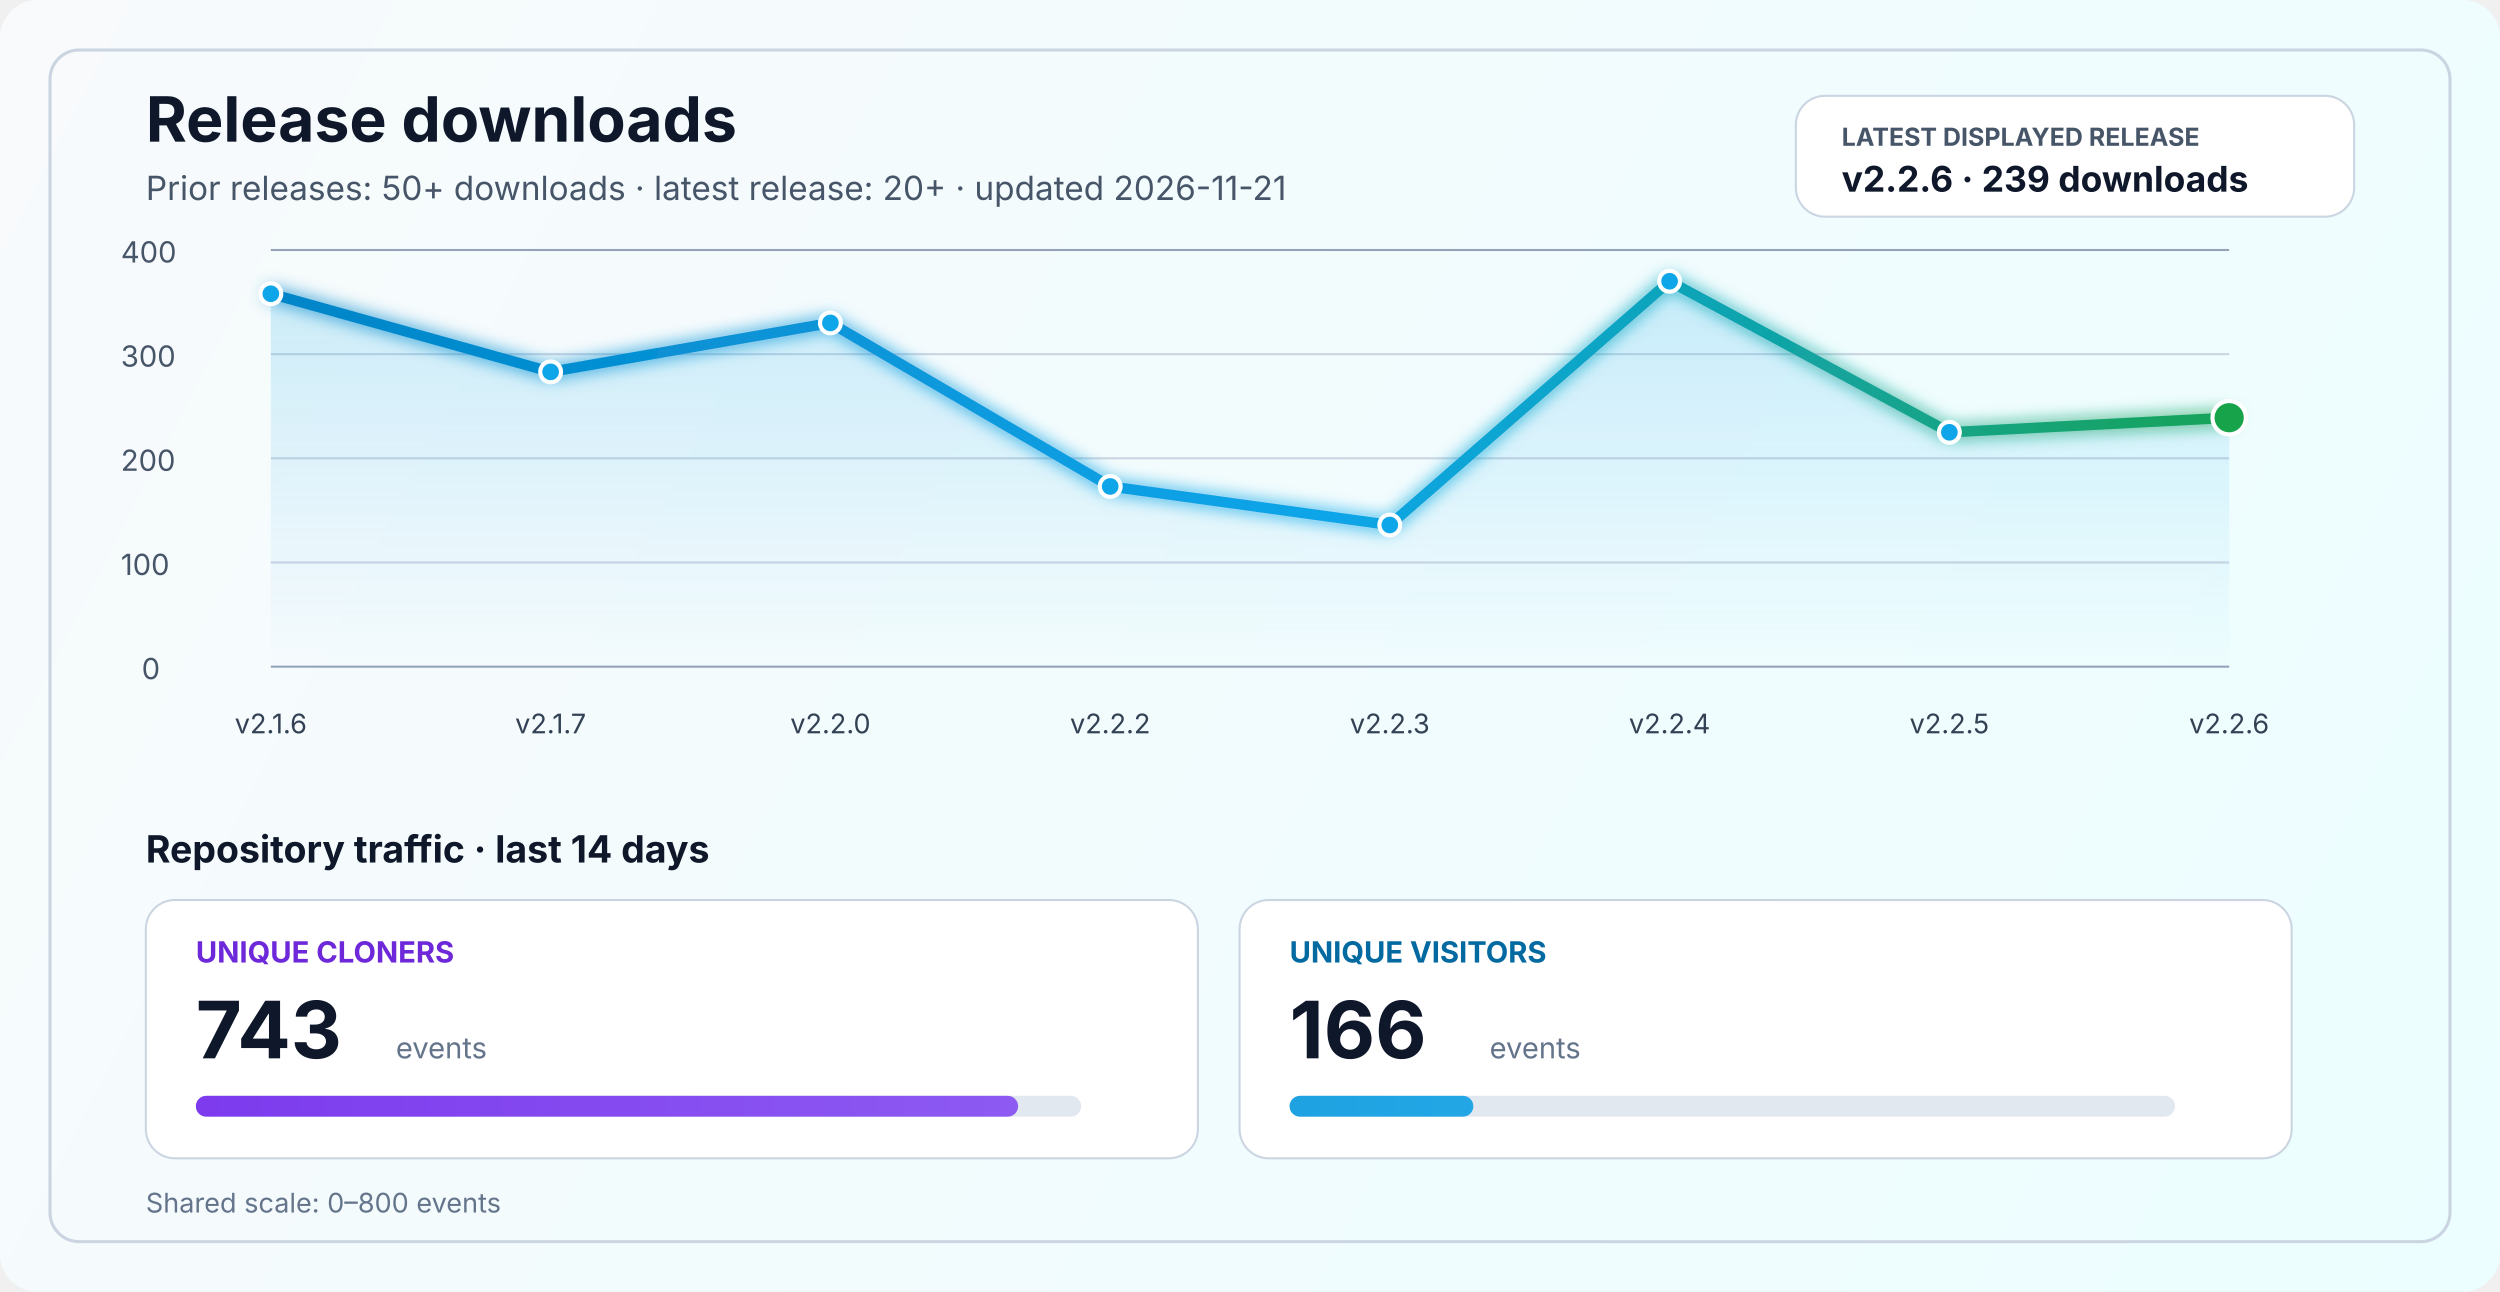
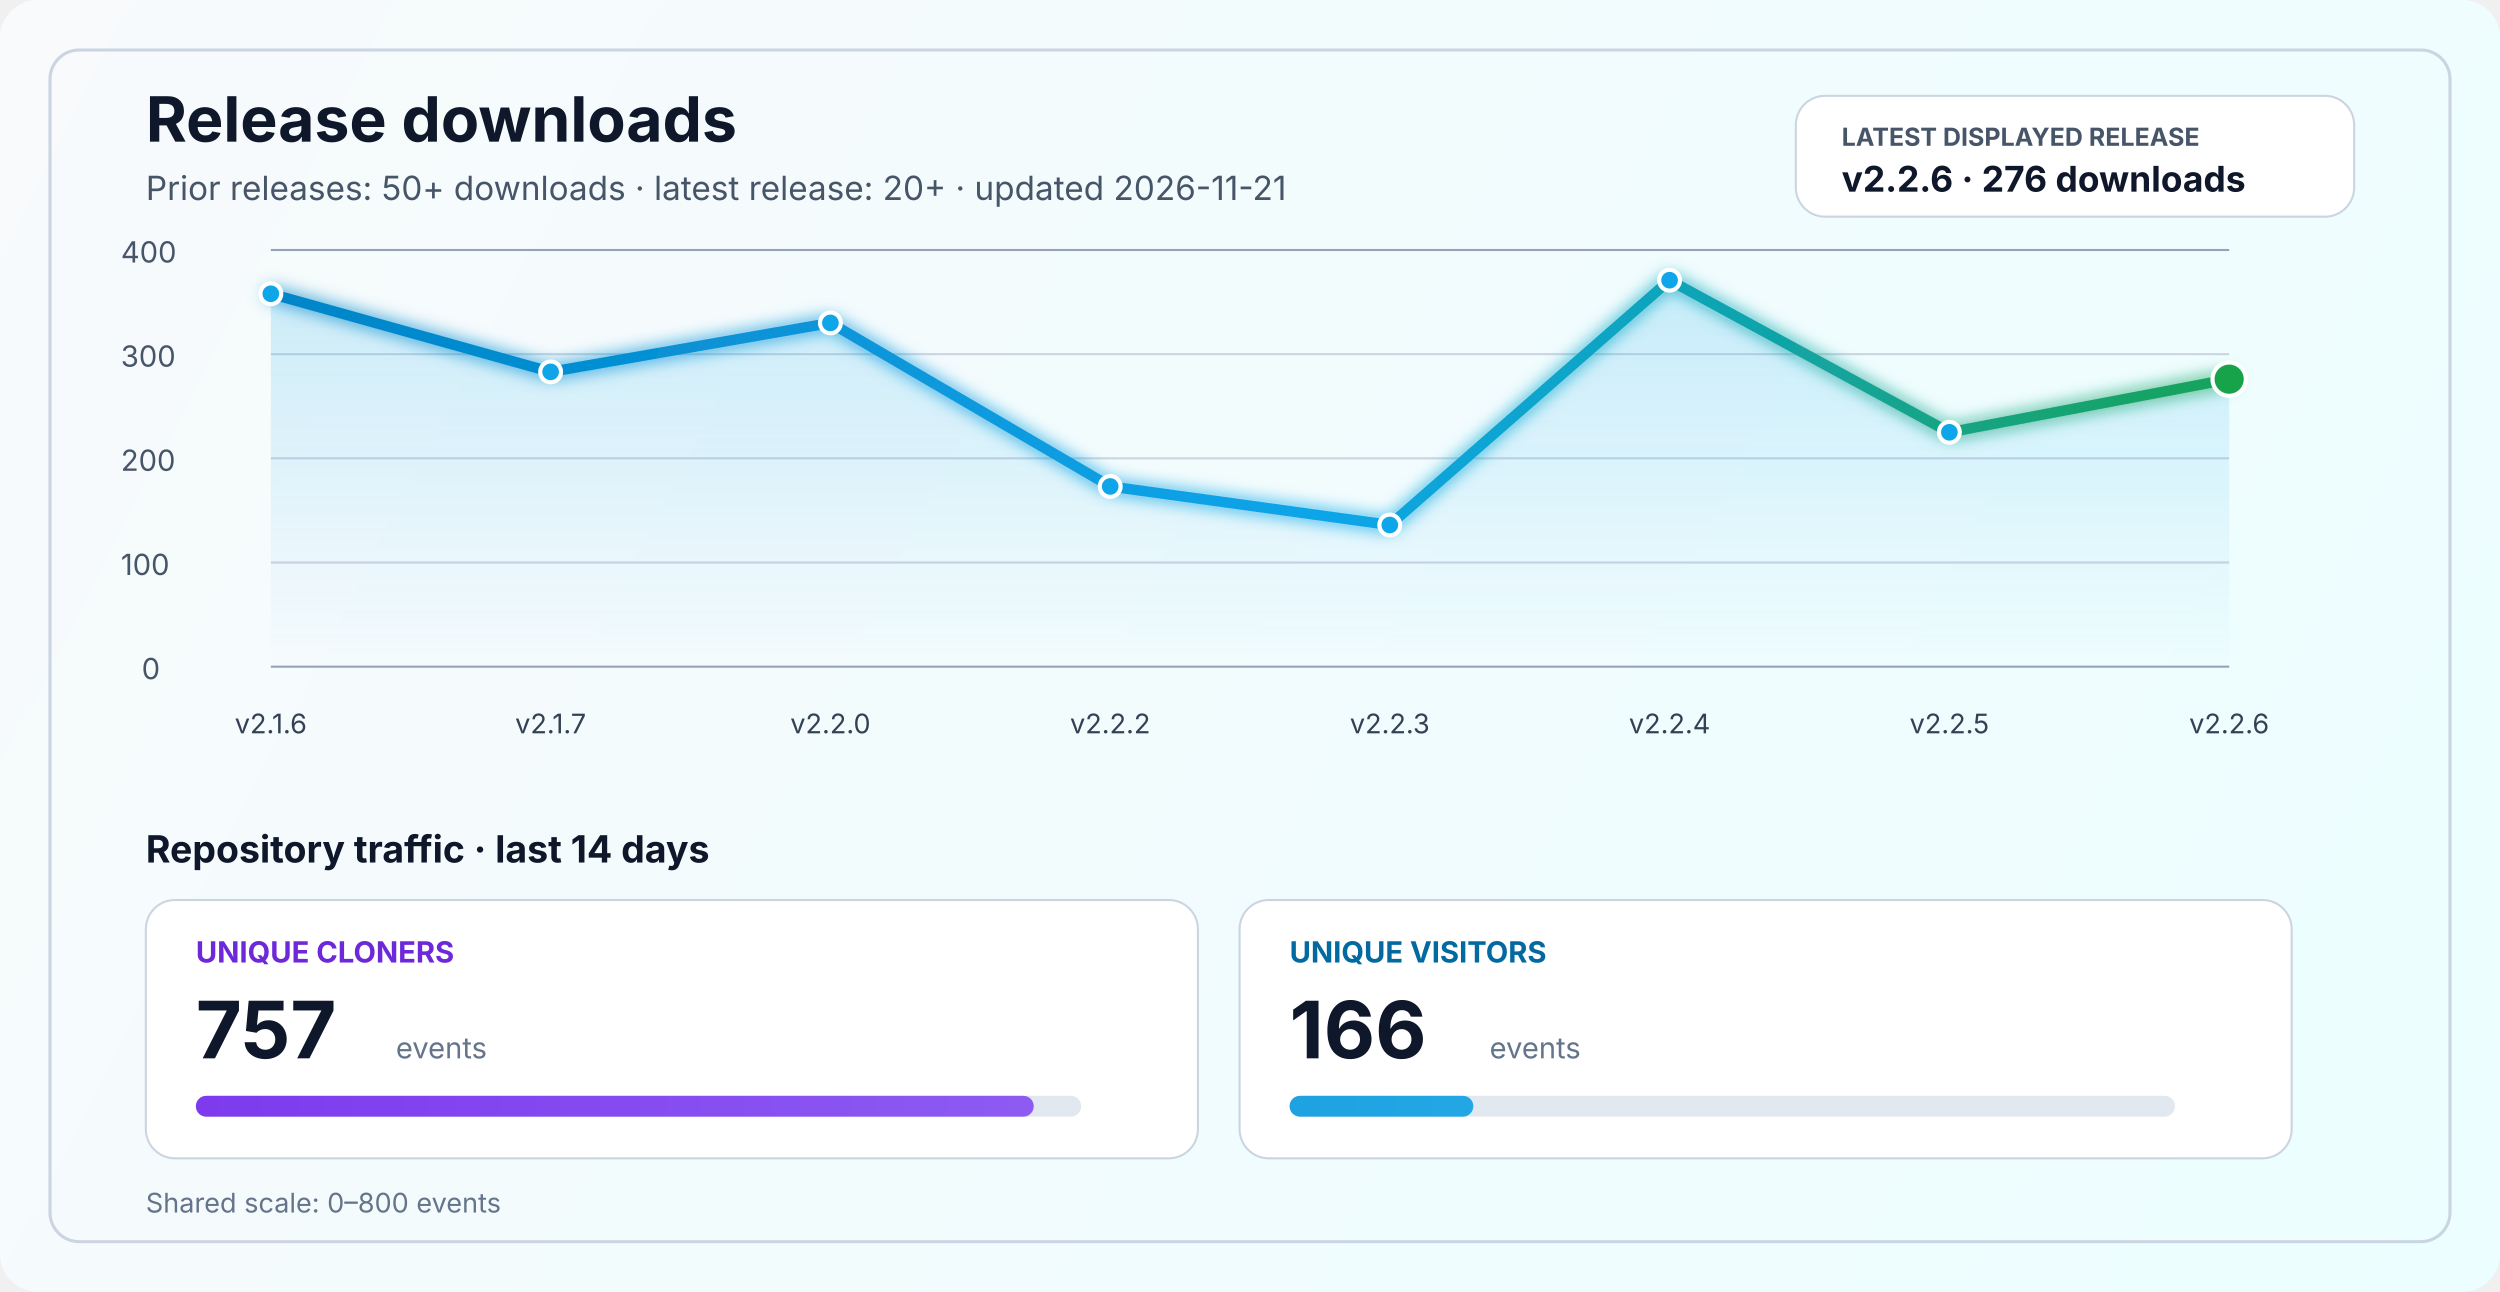
<svg xmlns="http://www.w3.org/2000/svg" width="1200" height="620" viewBox="0 0 1200 620" fill="none" role="img" aria-labelledby="title desc">
  <defs>
    <linearGradient id="bg" x1="0" y1="0" x2="1200" y2="620" gradientUnits="userSpaceOnUse">
      <stop stop-color="#F8FAFC" />
      <stop offset="1" stop-color="#ECFEFF" />
    </linearGradient>
    <linearGradient id="line" x1="130" y1="86" x2="1070" y2="340" gradientUnits="userSpaceOnUse">
      <stop stop-color="#0284C7" />
      <stop offset="0.55" stop-color="#0EA5E9" />
      <stop offset="1" stop-color="#16A34A" />
    </linearGradient>
    <linearGradient id="area" x1="0" y1="120" x2="0" y2="320" gradientUnits="userSpaceOnUse">
      <stop stop-color="#0EA5E9" stop-opacity="0.20" />
      <stop offset="1" stop-color="#0EA5E9" stop-opacity="0" />
    </linearGradient>
    <linearGradient id="cloneFill" x1="86" y1="450" x2="1110" y2="450" gradientUnits="userSpaceOnUse">
      <stop stop-color="#7C3AED" />
      <stop offset="1" stop-color="#A78BFA" />
    </linearGradient>
    <linearGradient id="viewFill" x1="86" y1="482" x2="1110" y2="482" gradientUnits="userSpaceOnUse">
      <stop stop-color="#0284C7" />
      <stop offset="1" stop-color="#38BDF8" />
    </linearGradient>
    <filter id="glow" x="-50%" y="-50%" width="200%" height="200%">
      <feGaussianBlur stdDeviation="4" result="blur" />
      <feMerge>
        <feMergeNode in="blur" />
        <feMergeNode in="SourceGraphic" />
      </feMerge>
    </filter>
  </defs>
  <rect width="1200" height="620" rx="18" fill="url(#bg)" />
  <rect x="24" y="24" width="1152" height="572" rx="14" stroke="#CBD5E1" stroke-width="1.5" />
  <text x="70" y="68" fill="#0F172A" font-size="30" font-family="SF Pro Display, -apple-system, BlinkMacSystemFont, Segoe UI, sans-serif" font-weight="700">Release downloads</text>
  <text x="70" y="96" fill="#475569" font-size="16" font-family="SF Pro Text, -apple-system, BlinkMacSystemFont, Segoe UI, sans-serif">Prior releases: 50+ downloads · latest release: 20+ · updated 2026-11-21</text>
  <rect x="862" y="46" width="268" height="58" rx="14" fill="#FFFFFF" stroke="#CBD5E1" stroke-width="1" />
  <text x="884" y="70" fill="#475569" font-size="12" font-family="SF Pro Text, -apple-system, BlinkMacSystemFont, Segoe UI, sans-serif" font-weight="700">LATEST DISPLAYED RELEASE</text>
-   <text x="884" y="92" fill="#0F172A" font-size="17" font-family="SF Pro Text, -apple-system, BlinkMacSystemFont, Segoe UI, sans-serif" font-weight="700">v2.2.6 · 239 downloads</text>
+   <text x="884" y="92" fill="#0F172A" font-size="17" font-family="SF Pro Text, -apple-system, BlinkMacSystemFont, Segoe UI, sans-serif" font-weight="700">v2.2.6 · 276 downloads</text>
  <line x1="130" y1="320.0" x2="1070" y2="320.0" stroke="#94A3B8" stroke-width="1" />
  <line x1="130" y1="270.0" x2="1070" y2="270.0" stroke="#CBD5E1" stroke-width="1" />
  <line x1="130" y1="220.0" x2="1070" y2="220.0" stroke="#CBD5E1" stroke-width="1" />
  <line x1="130" y1="170.0" x2="1070" y2="170.0" stroke="#CBD5E1" stroke-width="1" />
  <line x1="130" y1="120.0" x2="1070" y2="120.0" stroke="#94A3B8" stroke-width="1" />
  <text x="68" y="326.0" fill="#475569" font-size="14" font-family="SF Pro Text, -apple-system, BlinkMacSystemFont, Segoe UI, sans-serif">0</text>
  <text x="58" y="276.0" fill="#475569" font-size="14" font-family="SF Pro Text, -apple-system, BlinkMacSystemFont, Segoe UI, sans-serif">100</text>
  <text x="58" y="226.0" fill="#475569" font-size="14" font-family="SF Pro Text, -apple-system, BlinkMacSystemFont, Segoe UI, sans-serif">200</text>
  <text x="58" y="176.0" fill="#475569" font-size="14" font-family="SF Pro Text, -apple-system, BlinkMacSystemFont, Segoe UI, sans-serif">300</text>
  <text x="58" y="126.0" fill="#475569" font-size="14" font-family="SF Pro Text, -apple-system, BlinkMacSystemFont, Segoe UI, sans-serif">400</text>
-   <path d="M 130.0 141.0 L 264.3 178.5 L 398.6 155.0 L 532.9 233.5 L 667.1 252.0 L 801.4 135.0 L 935.7 207.5 L 1070.0 200.5 L 1070 320 L 130 320 Z" fill="url(#area)" />
-   <polyline points="130.0,141.0 264.3,178.5 398.6,155.0 532.9,233.5 667.1,252.0 801.4,135.0 935.7,207.5 1070.0,200.5" fill="none" stroke="url(#line)" stroke-width="5" stroke-linecap="round" stroke-linejoin="round" filter="url(#glow)" />
+   <path d="M 130.0 141.0 L 264.3 178.5 L 398.6 155.0 L 532.9 233.5 L 667.1 252.0 L 801.4 134.5 L 935.7 207.5 L 1070.0 182.0 L 1070 320 L 130 320 Z" fill="url(#area)" />
+   <polyline points="130.0,141.0 264.3,178.5 398.6,155.0 532.9,233.5 667.1,252.0 801.4,134.5 935.7,207.5 1070.0,182.0" fill="none" stroke="url(#line)" stroke-width="5" stroke-linecap="round" stroke-linejoin="round" filter="url(#glow)" />
  <circle cx="130.0" cy="141.0" r="5" fill="#0EA5E9" stroke="#FFFFFF" stroke-width="2" />
  <circle cx="264.3" cy="178.5" r="5" fill="#0EA5E9" stroke="#FFFFFF" stroke-width="2" />
  <circle cx="398.6" cy="155.0" r="5" fill="#0EA5E9" stroke="#FFFFFF" stroke-width="2" />
  <circle cx="532.9" cy="233.5" r="5" fill="#0EA5E9" stroke="#FFFFFF" stroke-width="2" />
  <circle cx="667.1" cy="252.0" r="5" fill="#0EA5E9" stroke="#FFFFFF" stroke-width="2" />
-   <circle cx="801.4" cy="135.0" r="5" fill="#0EA5E9" stroke="#FFFFFF" stroke-width="2" />
+   <circle cx="801.4" cy="134.5" r="5" fill="#0EA5E9" stroke="#FFFFFF" stroke-width="2" />
  <circle cx="935.7" cy="207.5" r="5" fill="#0EA5E9" stroke="#FFFFFF" stroke-width="2" />
-   <circle cx="1070.0" cy="200.5" r="8" fill="#16A34A" stroke="#FFFFFF" stroke-width="2" />
+   <circle cx="1070.0" cy="182.0" r="8" fill="#16A34A" stroke="#FFFFFF" stroke-width="2" />
  <text x="130.0" y="352" text-anchor="middle" fill="#334155" font-size="13" font-family="SF Pro Text, -apple-system, BlinkMacSystemFont, Segoe UI, sans-serif">v2.1.6</text>
  <text x="264.3" y="352" text-anchor="middle" fill="#334155" font-size="13" font-family="SF Pro Text, -apple-system, BlinkMacSystemFont, Segoe UI, sans-serif">v2.1.7</text>
  <text x="398.6" y="352" text-anchor="middle" fill="#334155" font-size="13" font-family="SF Pro Text, -apple-system, BlinkMacSystemFont, Segoe UI, sans-serif">v2.2.0</text>
  <text x="532.9" y="352" text-anchor="middle" fill="#334155" font-size="13" font-family="SF Pro Text, -apple-system, BlinkMacSystemFont, Segoe UI, sans-serif">v2.2.2</text>
  <text x="667.1" y="352" text-anchor="middle" fill="#334155" font-size="13" font-family="SF Pro Text, -apple-system, BlinkMacSystemFont, Segoe UI, sans-serif">v2.2.3</text>
  <text x="801.4" y="352" text-anchor="middle" fill="#334155" font-size="13" font-family="SF Pro Text, -apple-system, BlinkMacSystemFont, Segoe UI, sans-serif">v2.2.4</text>
  <text x="935.7" y="352" text-anchor="middle" fill="#334155" font-size="13" font-family="SF Pro Text, -apple-system, BlinkMacSystemFont, Segoe UI, sans-serif">v2.2.5</text>
  <text x="1070.0" y="352" text-anchor="middle" fill="#334155" font-size="13" font-family="SF Pro Text, -apple-system, BlinkMacSystemFont, Segoe UI, sans-serif">v2.2.6</text>
  <text x="70" y="414" fill="#0F172A" font-size="18" font-family="SF Pro Text, -apple-system, BlinkMacSystemFont, Segoe UI, sans-serif" font-weight="700">Repository traffic · last 14 days</text>
  <rect x="70" y="432" width="505" height="124" rx="14" fill="#FFFFFF" stroke="#CBD5E1" stroke-width="1" />
  <text x="94" y="462" fill="#6D28D9" font-size="14" font-family="SF Pro Text, -apple-system, BlinkMacSystemFont, Segoe UI, sans-serif" font-weight="700">UNIQUE CLONERS</text>
-   <text x="94" y="508" fill="#0F172A" font-size="38" font-family="SF Pro Display, -apple-system, BlinkMacSystemFont, Segoe UI, sans-serif" font-weight="700">743</text>
+   <text x="94" y="508" fill="#0F172A" font-size="38" font-family="SF Pro Display, -apple-system, BlinkMacSystemFont, Segoe UI, sans-serif" font-weight="700">757</text>
  <text x="190" y="508" fill="#64748B" font-size="14" font-family="SF Pro Text, -apple-system, BlinkMacSystemFont, Segoe UI, sans-serif">events</text>
  <rect x="94" y="526" width="425" height="10" rx="5" fill="#E2E8F0" />
-   <rect x="94" y="526" width="394.7" height="10" rx="5" fill="url(#cloneFill)" />
+   <rect x="94" y="526" width="402.2" height="10" rx="5" fill="url(#cloneFill)" />
  <rect x="595" y="432" width="505" height="124" rx="14" fill="#FFFFFF" stroke="#CBD5E1" stroke-width="1" />
  <text x="619" y="462" fill="#0369A1" font-size="14" font-family="SF Pro Text, -apple-system, BlinkMacSystemFont, Segoe UI, sans-serif" font-weight="700">UNIQUE VISITORS</text>
  <text x="619" y="508" fill="#0F172A" font-size="38" font-family="SF Pro Display, -apple-system, BlinkMacSystemFont, Segoe UI, sans-serif" font-weight="700">166</text>
  <text x="715" y="508" fill="#64748B" font-size="14" font-family="SF Pro Text, -apple-system, BlinkMacSystemFont, Segoe UI, sans-serif">events</text>
  <rect x="619" y="526" width="425" height="10" rx="5" fill="#E2E8F0" />
  <rect x="619" y="526" width="88.2" height="10" rx="5" fill="url(#viewFill)" />
  <text x="70" y="582" fill="#64748B" font-size="13" font-family="SF Pro Text, -apple-system, BlinkMacSystemFont, Segoe UI, sans-serif">Shared scale: 0–800 events</text>
</svg>
